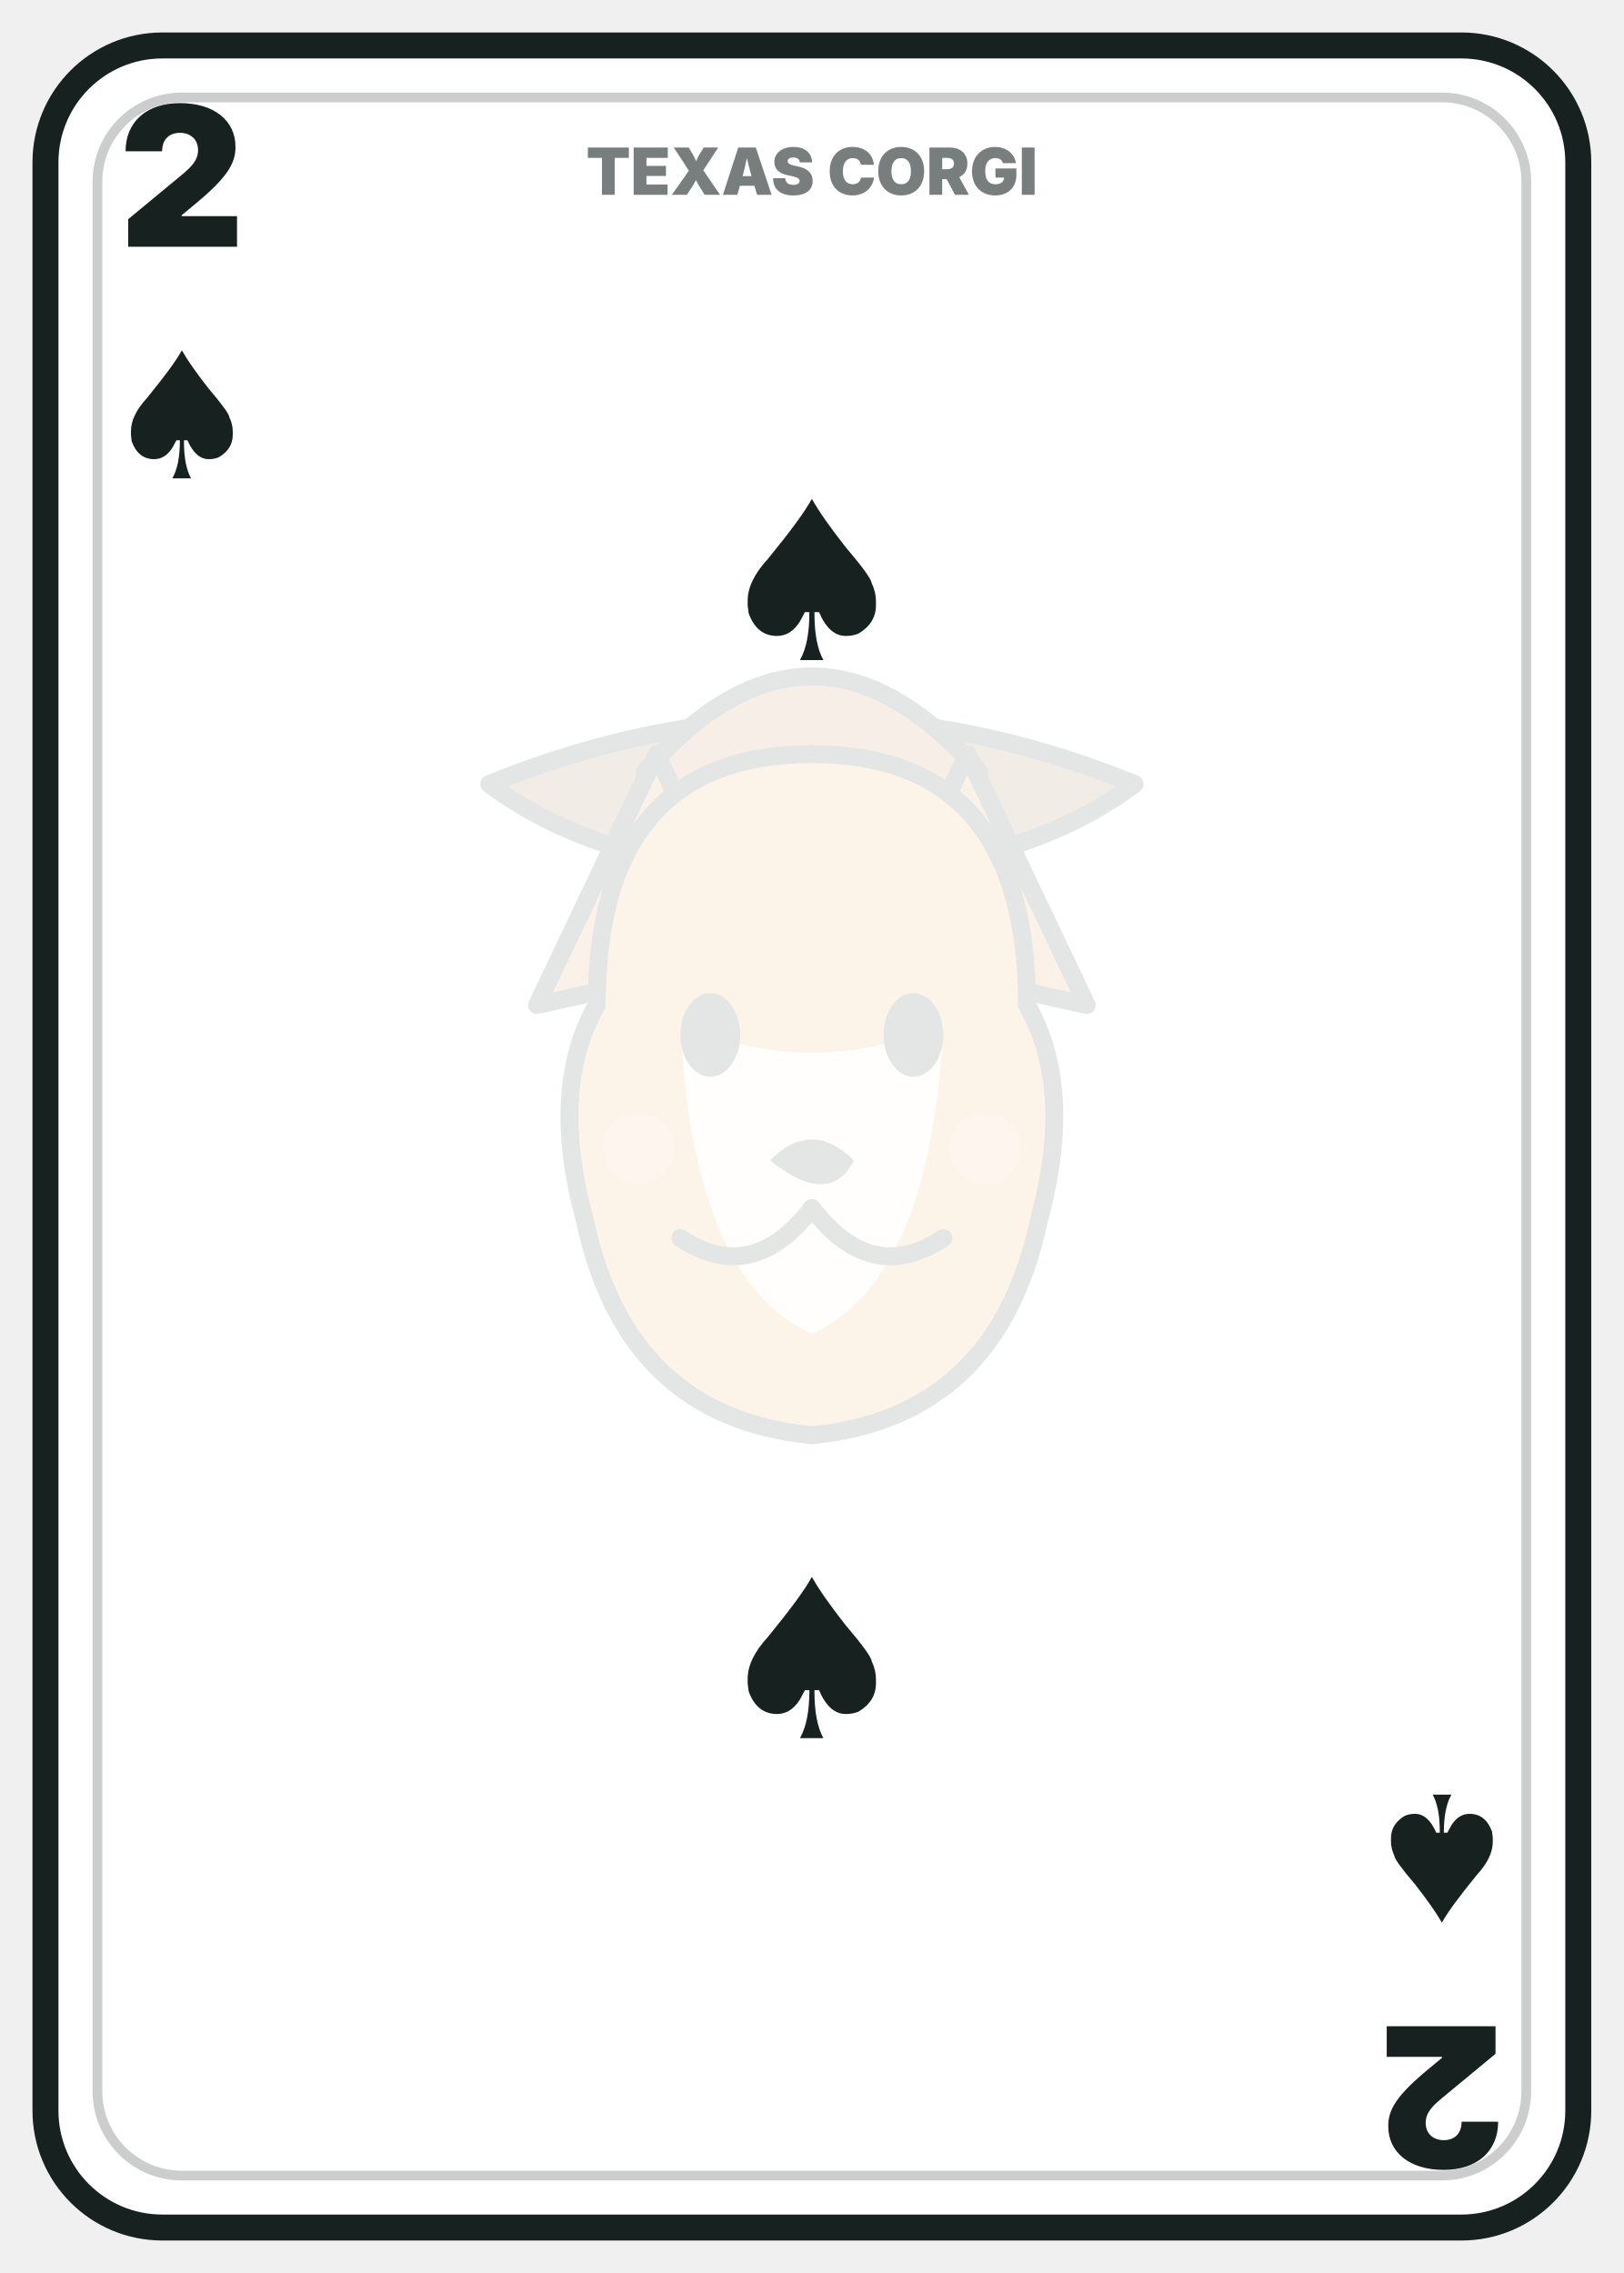
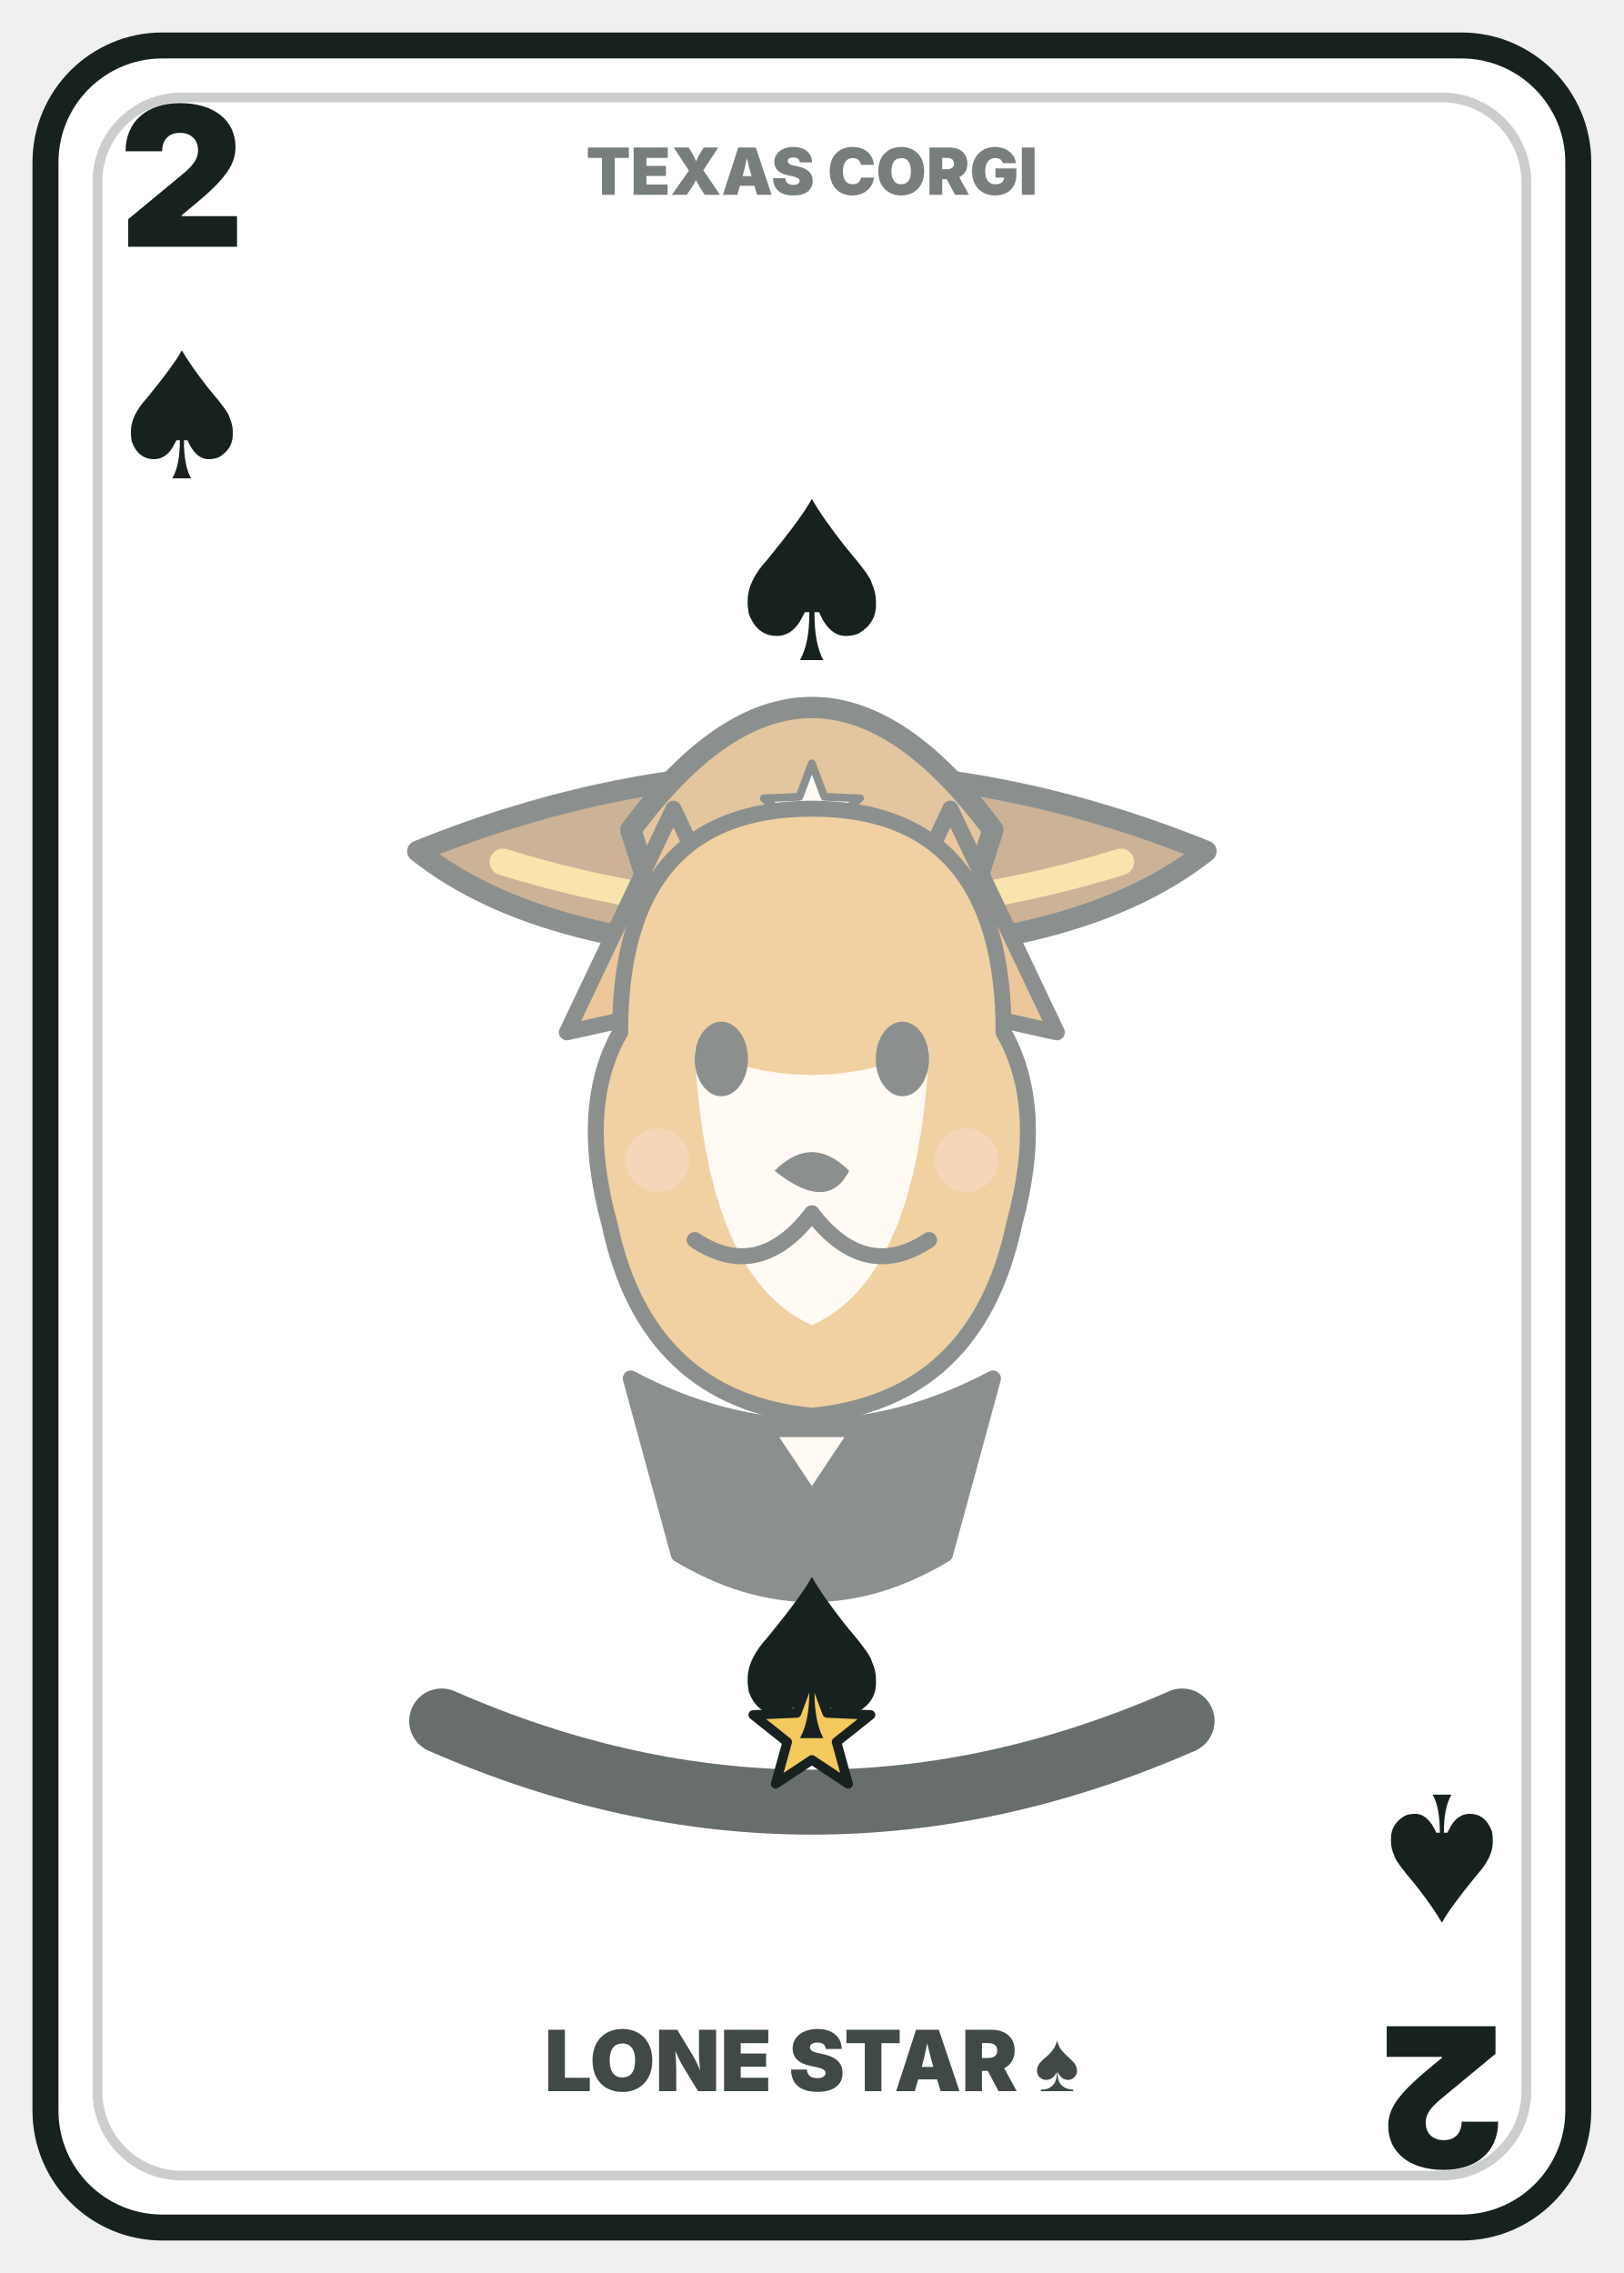
<svg xmlns="http://www.w3.org/2000/svg" width="250" height="350" viewBox="0 0 250 350" role="img" aria-labelledby="title desc">
  <rect x="7" y="7" width="236" height="336" rx="18" fill="#ffffff" stroke="#17211f" stroke-width="4" />
  <rect x="15" y="15" width="220" height="320" rx="13" fill="none" stroke="#17211f" stroke-width="1.5" opacity=".22" />
  <text x="125" y="30" text-anchor="middle" font-family="Inter, Arial, sans-serif" font-size="10" font-weight="900" fill="#17211f" opacity=".58">TEXAS CORGI</text>
+   <text x="125" y="322" text-anchor="middle" font-family="Inter, Arial, sans-serif" font-size="13" font-weight="900" fill="#17211f" opacity=".82">LONE STAR ♠</text>
  <g>
    <text x="28" y="38" text-anchor="middle" font-family="Inter, Arial, sans-serif" font-size="30" font-weight="900" fill="#17211f">2</text>
    <text x="28" y="66" text-anchor="middle" dominant-baseline="middle" font-family="Georgia, serif" font-size="27" font-weight="900" fill="#17211f" opacity="1">♠</text>
  </g>
  <g transform="rotate(180 125 175)">
    <text x="28" y="38" text-anchor="middle" font-family="Inter, Arial, sans-serif" font-size="30" font-weight="900" fill="#17211f">2</text>
    <text x="28" y="66" text-anchor="middle" dominant-baseline="middle" font-family="Georgia, serif" font-size="27" font-weight="900" fill="#17211f" opacity="1">♠</text>
  </g>
-   <g opacity=".12">
-     <g transform="translate(125 175) scale(0.92)">
-       <path d="M -54 -59 q 54 -22 108 0 q -20 15 -54 15 t -54 -15z" fill="#8b5a2b" stroke="#17211f" stroke-width="3" stroke-linejoin="round" />
-       <path d="M -28 -61 q 28 -32 56 0 l -7 20 h -42z" fill="#b97835" stroke="#17211f" stroke-width="3" stroke-linejoin="round" />
-       <polygon points="4.286263797015736e-16,-65 1.728,-60.379 6.657,-60.163 2.796,-57.091 4.114,-52.337 1.8002307947466092e-16,-55.06 -4.114,-52.337 -2.796,-57.091 -6.657,-60.163 -1.728,-60.379" fill="#fff6e8" stroke="#17211f" stroke-width="1.2" stroke-linejoin="round" />
+   <g opacity=".5">
+     <g transform="translate(125 177) scale(0.82)">
+       <path d="M -74 -56 q 74 -30 148 0 q -24 19 -74 19 t -74 -19z" fill="#9a682f" stroke="#17211f" stroke-width="4" stroke-linejoin="round" />
+       <path d="M -34 -60 q 34 -46 68 0 l -8 25 h -52z" fill="#c78b3f" stroke="#17211f" stroke-width="4" stroke-linejoin="round" />
+       <path d="M -58 -54 q 58 18 116 0" fill="none" stroke="#f4c95d" stroke-width="5" stroke-linecap="round" />
+       <polygon points="5.817072295949927e-16,-72.5 2.345,-66.228 9.035,-65.936 3.795,-61.767 5.584,-55.314 2.4431703642989695e-16,-59.01 -5.584,-55.314 -3.795,-61.767 -9.035,-65.936 -2.345,-66.228" fill="#fff6e8" stroke="#17211f" stroke-width="1.462" stroke-linejoin="round" />
      <path d="M -46 -22 L -26 -64 L -10 -30 Z" fill="#d89038" stroke="#17211f" stroke-width="3" stroke-linejoin="round" />
      <path d="M 46 -22 L 26 -64 L 10 -30 Z" fill="#d89038" stroke="#17211f" stroke-width="3" stroke-linejoin="round" />
      <path d="M -36 -22 q 0 -42 36 -42 t 36 42 q 8 14 2 36 q -7 33 -38 36 q -31 -3 -38 -36 q -6 -22 2 -36z" fill="#e3a146" stroke="#17211f" stroke-width="3" />
      <path d="M -22 -19 q 22 10 44 0 q -2 43 -22 52 q -20 -9 -22 -52z" fill="#fff6e8" />
      <ellipse cx="-17" cy="-17" rx="5" ry="7" fill="#17211f" />
      <ellipse cx="17" cy="-17" rx="5" ry="7" fill="#17211f" />
      <path d="M -7 4 q 7 -7 14 0 q -4 8 -14 0z" fill="#17211f" />
      <path d="M 0 12 q -10 13 -22 5" fill="none" stroke="#17211f" stroke-width="3" stroke-linecap="round" />
      <path d="M 0 12 q 10 13 22 5" fill="none" stroke="#17211f" stroke-width="3" stroke-linecap="round" />
-       <path d="M 117.64 203.52 q 7.36 12.88 14.72 0" fill="#e86f7a" stroke="#17211f" stroke-width="1.84" stroke-linecap="round" />
      <circle cx="-29" cy="2" r="6" fill="#f3b283" opacity=".72" />
      <circle cx="29" cy="2" r="6" fill="#f3b283" opacity=".72" />
+       <path d="M -34 43 q 34 18 68 0 l -9 33 q -25 15 -50 0z" fill="#17211f" stroke="#17211f" stroke-width="3" stroke-linejoin="round" />
+       <path d="M -8 53 h16 l -8 12z" fill="#fff6e8" stroke="#17211f" stroke-width="2" stroke-linejoin="round" />
    </g>
  </g>
+   <path d="M 68 265 q 57 25 114 0" fill="none" stroke="#17211f" stroke-width="10" stroke-linecap="round" opacity=".65" />
+   <polygon points="125,257.5 127.345,263.772 134.035,264.064 128.795,268.233 130.584,274.686 125,270.99 119.416,274.686 121.205,268.233 115.965,264.064 122.655,263.772" fill="#f4c95d" stroke="#17211f" stroke-width="1.462" stroke-linejoin="round" />
  <text x="125" y="92" text-anchor="middle" dominant-baseline="middle" font-family="Georgia, serif" font-size="34" font-weight="900" fill="#17211f" opacity="1">♠</text>
  <text x="125" y="258" text-anchor="middle" dominant-baseline="middle" font-family="Georgia, serif" font-size="34" font-weight="900" fill="#17211f" opacity="1">♠</text>
</svg>
